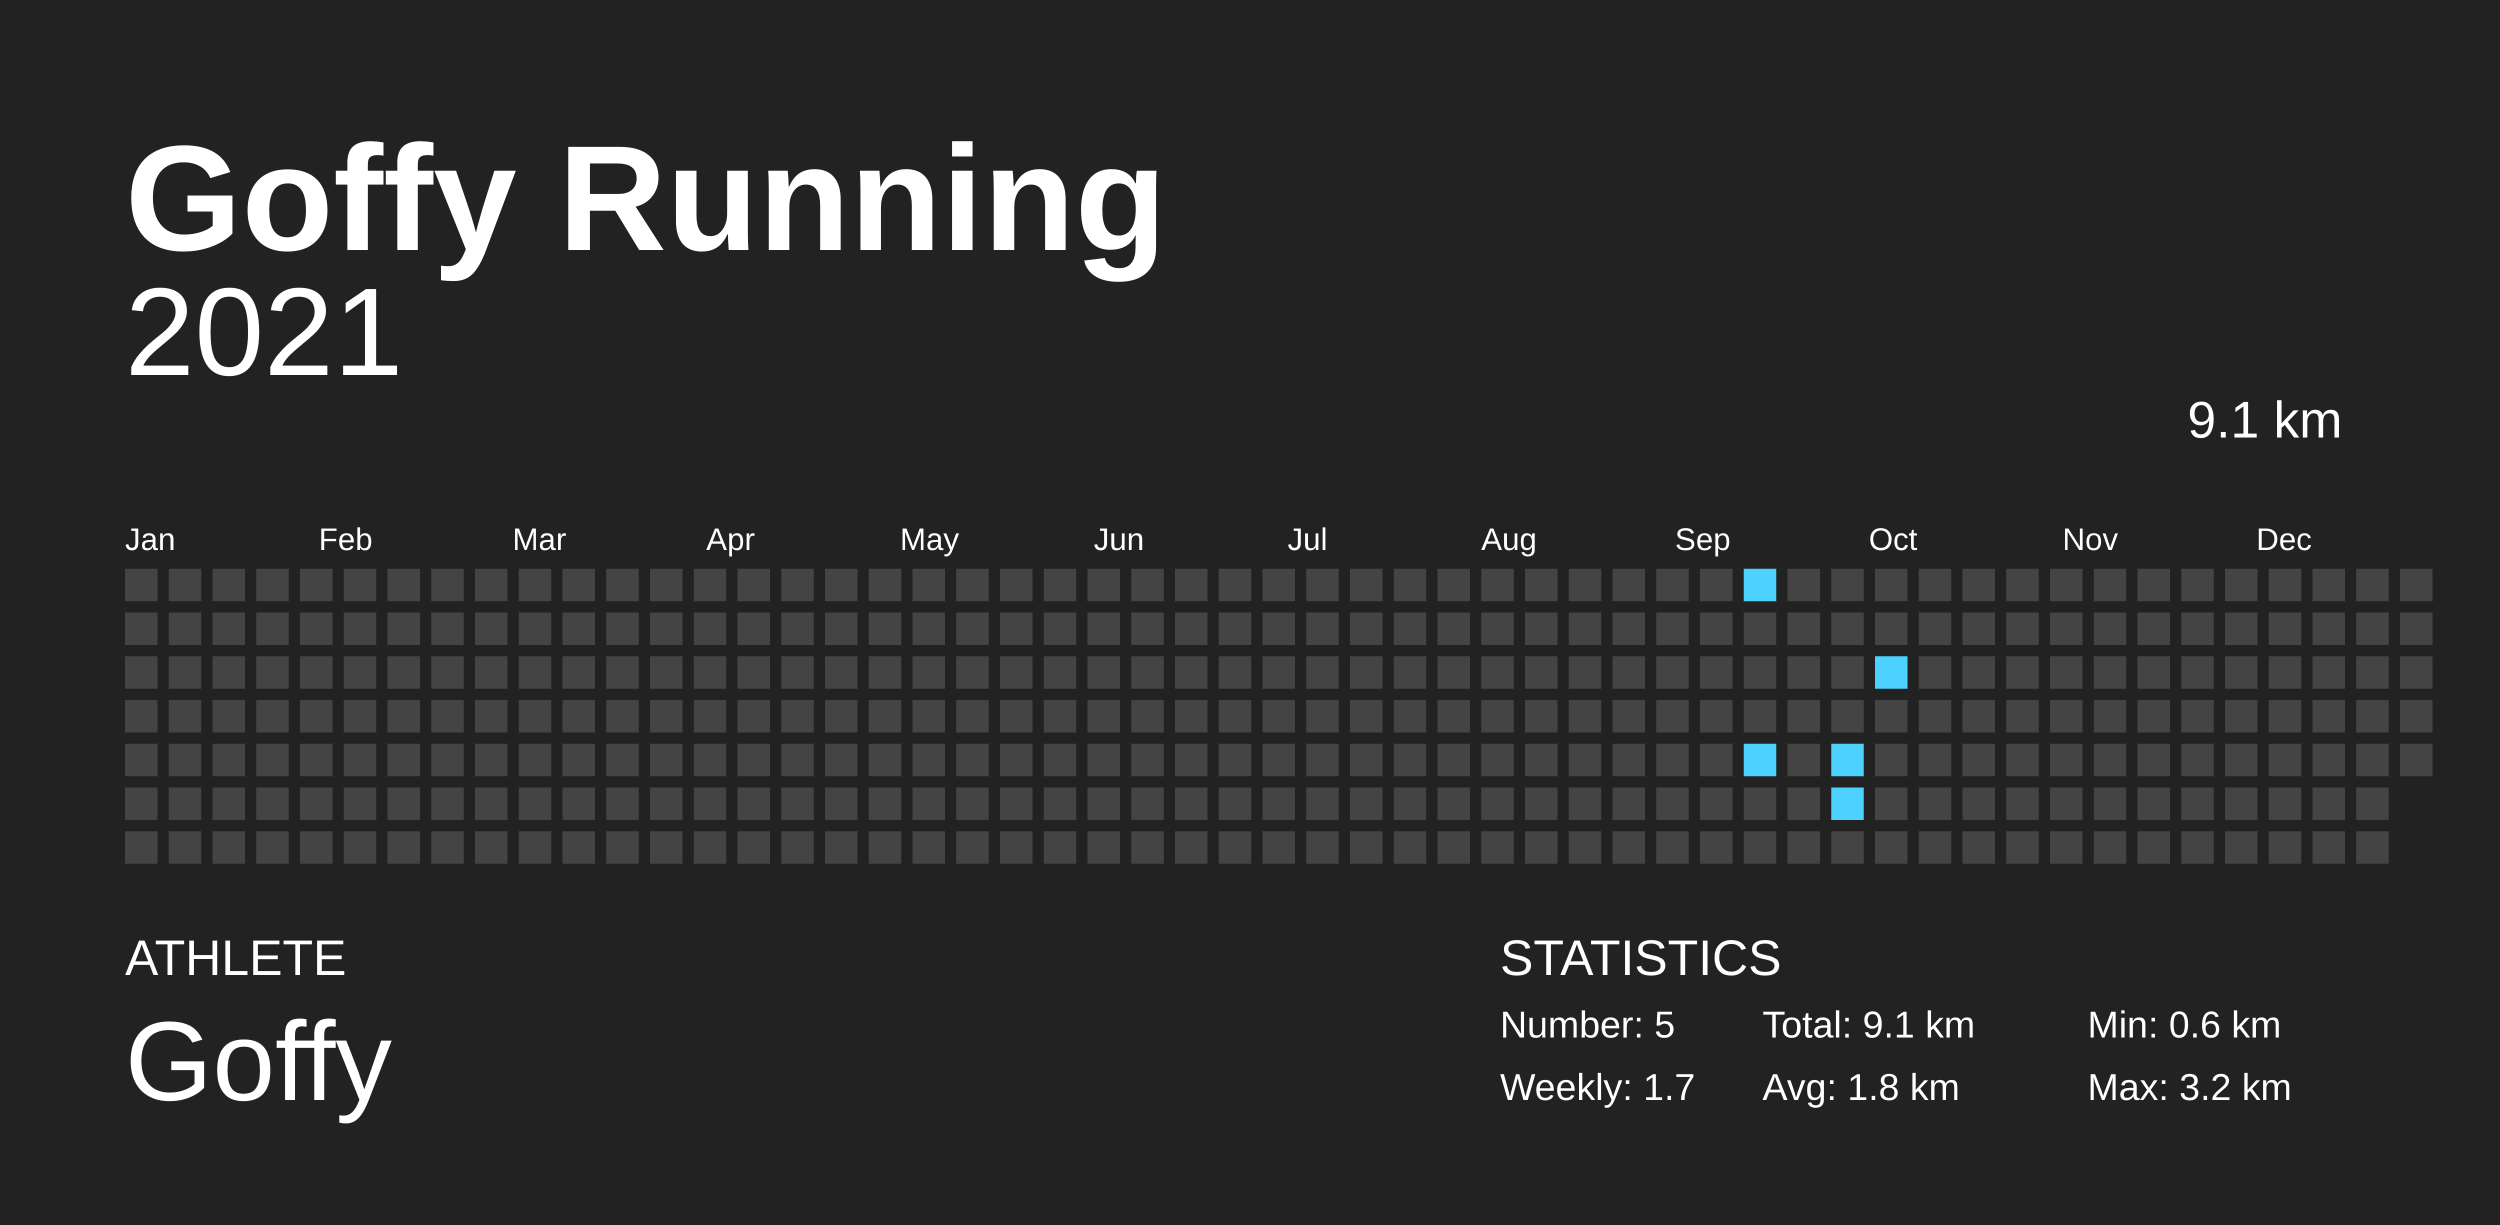
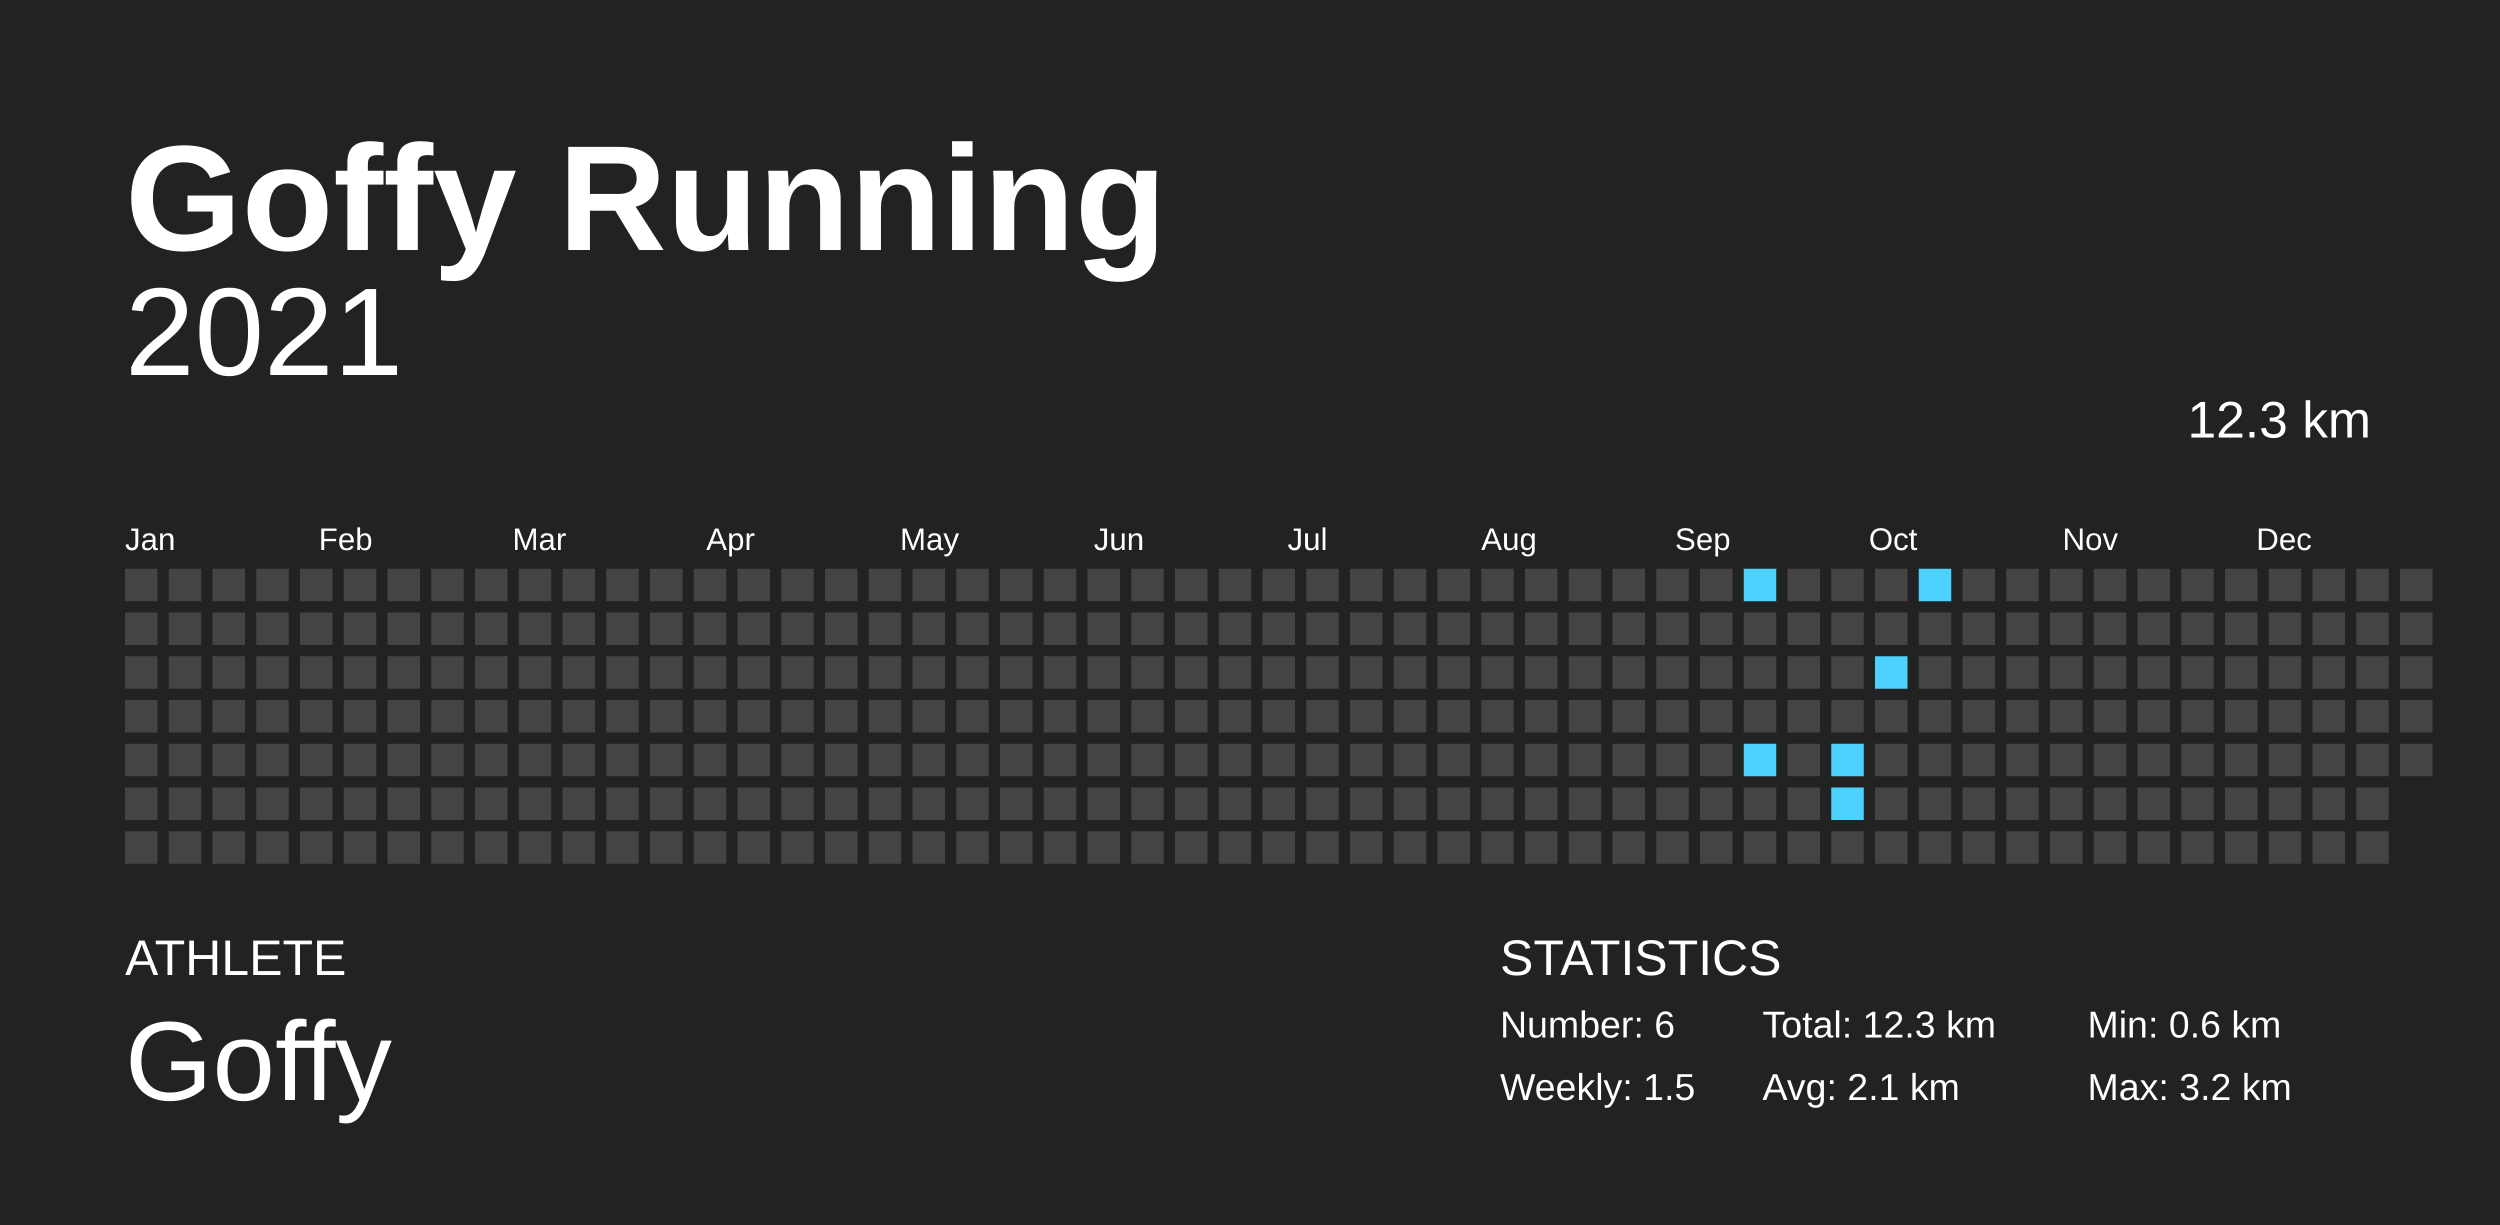
<svg xmlns="http://www.w3.org/2000/svg" baseProfile="full" height="98mm" version="1.1" viewBox="0,0,200,98" width="200mm">
  <defs />
  <rect fill="#222222" height="98" width="200" x="0" y="0" />
  <text fill="#FFFFFF" style="font-size:12px; font-family:Arial; font-weight:bold;" x="10" y="20">Goffy Running</text>
  <text fill="#FFFFFF" style="font-size:4px; font-family:Arial" x="10" y="78">ATHLETE</text>
  <text fill="#FFFFFF" style="font-size:9px; font-family:Arial" x="10" y="88">Goffy</text>
  <text fill="#FFFFFF" style="font-size:4px; font-family:Arial" x="120" y="78">STATISTICS</text>
-   <text fill="#FFFFFF" style="font-size:3px; font-family:Arial" x="120" y="83">Number: 5</text>
-   <text fill="#FFFFFF" style="font-size:3px; font-family:Arial" x="120" y="88">Weekly: 1.7</text>
-   <text fill="#FFFFFF" style="font-size:3px; font-family:Arial" x="141" y="83">Total: 9.1 km</text>
-   <text fill="#FFFFFF" style="font-size:3px; font-family:Arial" x="141" y="88">Avg: 1.8 km</text>
+   <text fill="#FFFFFF" style="font-size:3px; font-family:Arial" x="120" y="83">Number: 6</text>
+   <text fill="#FFFFFF" style="font-size:3px; font-family:Arial" x="120" y="88">Weekly: 1.5</text>
+   <text fill="#FFFFFF" style="font-size:3px; font-family:Arial" x="141" y="83">Total: 12.3 km</text>
+   <text fill="#FFFFFF" style="font-size:3px; font-family:Arial" x="141" y="88">Avg: 2.1 km</text>
  <text fill="#FFFFFF" style="font-size:3px; font-family:Arial" x="167" y="83">Min: 0.6 km</text>
  <text fill="#FFFFFF" style="font-size:3px; font-family:Arial" x="167" y="88">Max: 3.2 km</text>
  <text alignment-baseline="hanging" fill="#FFFFFF" style="font-size:10.0px; font-family:Arial;" x="10" y="30">2021</text>
-   <text alignment-baseline="hanging" fill="#FFFFFF" style="font-size:4.125px; font-family:Arial;" x="175" y="35">9.1 km</text>
+   <text alignment-baseline="hanging" fill="#FFFFFF" style="font-size:4.125px; font-family:Arial;" x="175" y="35">12.3 km</text>
  <text fill="#FFFFFF" style="font-size:2.5px; font-family:Arial" x="10.0" y="44">Jan</text>
  <text fill="#FFFFFF" style="font-size:2.5px; font-family:Arial" x="25.5" y="44">Feb</text>
  <text fill="#FFFFFF" style="font-size:2.5px; font-family:Arial" x="41.0" y="44">Mar</text>
  <text fill="#FFFFFF" style="font-size:2.5px; font-family:Arial" x="56.5" y="44">Apr</text>
  <text fill="#FFFFFF" style="font-size:2.5px; font-family:Arial" x="72.0" y="44">May</text>
  <text fill="#FFFFFF" style="font-size:2.5px; font-family:Arial" x="87.5" y="44">Jun</text>
  <text fill="#FFFFFF" style="font-size:2.5px; font-family:Arial" x="103.0" y="44">Jul</text>
  <text fill="#FFFFFF" style="font-size:2.5px; font-family:Arial" x="118.5" y="44">Aug</text>
  <text fill="#FFFFFF" style="font-size:2.5px; font-family:Arial" x="134.0" y="44">Sep</text>
  <text fill="#FFFFFF" style="font-size:2.5px; font-family:Arial" x="149.5" y="44">Oct</text>
  <text fill="#FFFFFF" style="font-size:2.5px; font-family:Arial" x="165.0" y="44">Nov</text>
  <text fill="#FFFFFF" style="font-size:2.5px; font-family:Arial" x="180.5" y="44">Dec</text>
  <rect fill="#444444" height="2.6" width="2.6" x="10.0" y="45.5" />
  <rect fill="#444444" height="2.6" width="2.6" x="10.0" y="49.0" />
  <rect fill="#444444" height="2.6" width="2.6" x="10.0" y="52.5" />
  <rect fill="#444444" height="2.6" width="2.6" x="10.0" y="56.0" />
  <rect fill="#444444" height="2.6" width="2.6" x="10.0" y="59.5" />
  <rect fill="#444444" height="2.6" width="2.6" x="10.0" y="63.0" />
  <rect fill="#444444" height="2.6" width="2.6" x="10.0" y="66.5" />
  <rect fill="#444444" height="2.6" width="2.6" x="13.5" y="45.5" />
  <rect fill="#444444" height="2.6" width="2.6" x="13.5" y="49.0" />
  <rect fill="#444444" height="2.6" width="2.6" x="13.5" y="52.5" />
  <rect fill="#444444" height="2.6" width="2.6" x="13.5" y="56.0" />
  <rect fill="#444444" height="2.6" width="2.6" x="13.5" y="59.5" />
  <rect fill="#444444" height="2.6" width="2.6" x="13.5" y="63.0" />
  <rect fill="#444444" height="2.6" width="2.6" x="13.5" y="66.5" />
  <rect fill="#444444" height="2.6" width="2.6" x="17.0" y="45.5" />
  <rect fill="#444444" height="2.6" width="2.6" x="17.0" y="49.0" />
  <rect fill="#444444" height="2.6" width="2.6" x="17.0" y="52.5" />
  <rect fill="#444444" height="2.6" width="2.6" x="17.0" y="56.0" />
  <rect fill="#444444" height="2.6" width="2.6" x="17.0" y="59.5" />
  <rect fill="#444444" height="2.6" width="2.6" x="17.0" y="63.0" />
  <rect fill="#444444" height="2.6" width="2.6" x="17.0" y="66.5" />
  <rect fill="#444444" height="2.6" width="2.6" x="20.5" y="45.5" />
  <rect fill="#444444" height="2.6" width="2.6" x="20.5" y="49.0" />
  <rect fill="#444444" height="2.6" width="2.6" x="20.5" y="52.5" />
  <rect fill="#444444" height="2.6" width="2.6" x="20.5" y="56.0" />
  <rect fill="#444444" height="2.6" width="2.6" x="20.5" y="59.5" />
  <rect fill="#444444" height="2.6" width="2.6" x="20.5" y="63.0" />
  <rect fill="#444444" height="2.6" width="2.6" x="20.5" y="66.5" />
  <rect fill="#444444" height="2.6" width="2.6" x="24.0" y="45.5" />
  <rect fill="#444444" height="2.6" width="2.6" x="24.0" y="49.0" />
  <rect fill="#444444" height="2.6" width="2.6" x="24.0" y="52.5" />
  <rect fill="#444444" height="2.6" width="2.6" x="24.0" y="56.0" />
  <rect fill="#444444" height="2.6" width="2.6" x="24.0" y="59.5" />
  <rect fill="#444444" height="2.6" width="2.6" x="24.0" y="63.0" />
  <rect fill="#444444" height="2.6" width="2.6" x="24.0" y="66.5" />
  <rect fill="#444444" height="2.6" width="2.6" x="27.5" y="45.5" />
  <rect fill="#444444" height="2.6" width="2.6" x="27.5" y="49.0" />
  <rect fill="#444444" height="2.6" width="2.6" x="27.5" y="52.5" />
  <rect fill="#444444" height="2.6" width="2.6" x="27.5" y="56.0" />
  <rect fill="#444444" height="2.6" width="2.6" x="27.5" y="59.5" />
  <rect fill="#444444" height="2.6" width="2.6" x="27.5" y="63.0" />
  <rect fill="#444444" height="2.6" width="2.6" x="27.5" y="66.5" />
  <rect fill="#444444" height="2.6" width="2.6" x="31.0" y="45.5" />
  <rect fill="#444444" height="2.6" width="2.6" x="31.0" y="49.0" />
  <rect fill="#444444" height="2.6" width="2.6" x="31.0" y="52.5" />
  <rect fill="#444444" height="2.6" width="2.6" x="31.0" y="56.0" />
  <rect fill="#444444" height="2.6" width="2.6" x="31.0" y="59.5" />
  <rect fill="#444444" height="2.6" width="2.6" x="31.0" y="63.0" />
  <rect fill="#444444" height="2.6" width="2.6" x="31.0" y="66.5" />
  <rect fill="#444444" height="2.6" width="2.6" x="34.5" y="45.5" />
  <rect fill="#444444" height="2.6" width="2.6" x="34.5" y="49.0" />
  <rect fill="#444444" height="2.6" width="2.6" x="34.5" y="52.5" />
  <rect fill="#444444" height="2.6" width="2.6" x="34.5" y="56.0" />
  <rect fill="#444444" height="2.6" width="2.6" x="34.5" y="59.5" />
  <rect fill="#444444" height="2.6" width="2.6" x="34.5" y="63.0" />
  <rect fill="#444444" height="2.6" width="2.6" x="34.5" y="66.5" />
  <rect fill="#444444" height="2.6" width="2.6" x="38.0" y="45.5" />
  <rect fill="#444444" height="2.6" width="2.6" x="38.0" y="49.0" />
  <rect fill="#444444" height="2.6" width="2.6" x="38.0" y="52.5" />
  <rect fill="#444444" height="2.6" width="2.6" x="38.0" y="56.0" />
  <rect fill="#444444" height="2.6" width="2.6" x="38.0" y="59.5" />
  <rect fill="#444444" height="2.6" width="2.6" x="38.0" y="63.0" />
  <rect fill="#444444" height="2.6" width="2.6" x="38.0" y="66.5" />
  <rect fill="#444444" height="2.6" width="2.6" x="41.5" y="45.5" />
  <rect fill="#444444" height="2.6" width="2.6" x="41.5" y="49.0" />
  <rect fill="#444444" height="2.6" width="2.6" x="41.5" y="52.5" />
  <rect fill="#444444" height="2.6" width="2.6" x="41.5" y="56.0" />
  <rect fill="#444444" height="2.6" width="2.6" x="41.5" y="59.5" />
  <rect fill="#444444" height="2.6" width="2.6" x="41.5" y="63.0" />
  <rect fill="#444444" height="2.6" width="2.6" x="41.5" y="66.5" />
  <rect fill="#444444" height="2.6" width="2.6" x="45.0" y="45.5" />
  <rect fill="#444444" height="2.6" width="2.6" x="45.0" y="49.0" />
  <rect fill="#444444" height="2.6" width="2.6" x="45.0" y="52.5" />
  <rect fill="#444444" height="2.6" width="2.6" x="45.0" y="56.0" />
  <rect fill="#444444" height="2.6" width="2.6" x="45.0" y="59.5" />
  <rect fill="#444444" height="2.6" width="2.6" x="45.0" y="63.0" />
  <rect fill="#444444" height="2.6" width="2.6" x="45.0" y="66.5" />
  <rect fill="#444444" height="2.6" width="2.6" x="48.5" y="45.5" />
  <rect fill="#444444" height="2.6" width="2.6" x="48.5" y="49.0" />
  <rect fill="#444444" height="2.6" width="2.6" x="48.5" y="52.5" />
  <rect fill="#444444" height="2.6" width="2.6" x="48.5" y="56.0" />
  <rect fill="#444444" height="2.6" width="2.6" x="48.5" y="59.5" />
  <rect fill="#444444" height="2.6" width="2.6" x="48.5" y="63.0" />
  <rect fill="#444444" height="2.6" width="2.6" x="48.5" y="66.5" />
  <rect fill="#444444" height="2.6" width="2.6" x="52.0" y="45.5" />
  <rect fill="#444444" height="2.6" width="2.6" x="52.0" y="49.0" />
  <rect fill="#444444" height="2.6" width="2.6" x="52.0" y="52.5" />
  <rect fill="#444444" height="2.6" width="2.6" x="52.0" y="56.0" />
  <rect fill="#444444" height="2.6" width="2.6" x="52.0" y="59.5" />
  <rect fill="#444444" height="2.6" width="2.6" x="52.0" y="63.0" />
  <rect fill="#444444" height="2.6" width="2.6" x="52.0" y="66.5" />
  <rect fill="#444444" height="2.6" width="2.6" x="55.5" y="45.5" />
  <rect fill="#444444" height="2.6" width="2.6" x="55.5" y="49.0" />
  <rect fill="#444444" height="2.6" width="2.6" x="55.5" y="52.5" />
  <rect fill="#444444" height="2.6" width="2.6" x="55.5" y="56.0" />
  <rect fill="#444444" height="2.6" width="2.6" x="55.5" y="59.5" />
  <rect fill="#444444" height="2.6" width="2.6" x="55.5" y="63.0" />
  <rect fill="#444444" height="2.6" width="2.6" x="55.5" y="66.5" />
  <rect fill="#444444" height="2.6" width="2.6" x="59.0" y="45.5" />
  <rect fill="#444444" height="2.6" width="2.6" x="59.0" y="49.0" />
  <rect fill="#444444" height="2.6" width="2.6" x="59.0" y="52.5" />
  <rect fill="#444444" height="2.6" width="2.6" x="59.0" y="56.0" />
  <rect fill="#444444" height="2.6" width="2.6" x="59.0" y="59.5" />
  <rect fill="#444444" height="2.6" width="2.6" x="59.0" y="63.0" />
  <rect fill="#444444" height="2.6" width="2.6" x="59.0" y="66.5" />
  <rect fill="#444444" height="2.6" width="2.6" x="62.5" y="45.5" />
  <rect fill="#444444" height="2.6" width="2.6" x="62.5" y="49.0" />
  <rect fill="#444444" height="2.6" width="2.6" x="62.5" y="52.5" />
  <rect fill="#444444" height="2.6" width="2.6" x="62.5" y="56.0" />
  <rect fill="#444444" height="2.6" width="2.6" x="62.5" y="59.5" />
  <rect fill="#444444" height="2.6" width="2.6" x="62.5" y="63.0" />
  <rect fill="#444444" height="2.6" width="2.6" x="62.5" y="66.5" />
  <rect fill="#444444" height="2.6" width="2.6" x="66.0" y="45.5" />
  <rect fill="#444444" height="2.6" width="2.6" x="66.0" y="49.0" />
  <rect fill="#444444" height="2.6" width="2.6" x="66.0" y="52.5" />
  <rect fill="#444444" height="2.6" width="2.6" x="66.0" y="56.0" />
  <rect fill="#444444" height="2.6" width="2.6" x="66.0" y="59.5" />
  <rect fill="#444444" height="2.6" width="2.6" x="66.0" y="63.0" />
  <rect fill="#444444" height="2.6" width="2.6" x="66.0" y="66.5" />
  <rect fill="#444444" height="2.6" width="2.6" x="69.5" y="45.5" />
  <rect fill="#444444" height="2.6" width="2.6" x="69.5" y="49.0" />
  <rect fill="#444444" height="2.6" width="2.6" x="69.5" y="52.5" />
  <rect fill="#444444" height="2.6" width="2.6" x="69.5" y="56.0" />
  <rect fill="#444444" height="2.6" width="2.6" x="69.5" y="59.5" />
  <rect fill="#444444" height="2.6" width="2.6" x="69.5" y="63.0" />
  <rect fill="#444444" height="2.6" width="2.6" x="69.5" y="66.5" />
  <rect fill="#444444" height="2.6" width="2.6" x="73.0" y="45.5" />
  <rect fill="#444444" height="2.6" width="2.6" x="73.0" y="49.0" />
  <rect fill="#444444" height="2.6" width="2.6" x="73.0" y="52.5" />
  <rect fill="#444444" height="2.6" width="2.6" x="73.0" y="56.0" />
  <rect fill="#444444" height="2.6" width="2.6" x="73.0" y="59.5" />
  <rect fill="#444444" height="2.6" width="2.6" x="73.0" y="63.0" />
  <rect fill="#444444" height="2.6" width="2.6" x="73.0" y="66.5" />
  <rect fill="#444444" height="2.6" width="2.6" x="76.5" y="45.5" />
  <rect fill="#444444" height="2.6" width="2.6" x="76.5" y="49.0" />
  <rect fill="#444444" height="2.6" width="2.6" x="76.5" y="52.5" />
  <rect fill="#444444" height="2.6" width="2.6" x="76.5" y="56.0" />
  <rect fill="#444444" height="2.6" width="2.6" x="76.5" y="59.5" />
  <rect fill="#444444" height="2.6" width="2.6" x="76.5" y="63.0" />
  <rect fill="#444444" height="2.6" width="2.6" x="76.5" y="66.5" />
  <rect fill="#444444" height="2.6" width="2.6" x="80.0" y="45.5" />
  <rect fill="#444444" height="2.6" width="2.6" x="80.0" y="49.0" />
  <rect fill="#444444" height="2.6" width="2.6" x="80.0" y="52.5" />
  <rect fill="#444444" height="2.6" width="2.6" x="80.0" y="56.0" />
  <rect fill="#444444" height="2.6" width="2.6" x="80.0" y="59.5" />
  <rect fill="#444444" height="2.6" width="2.6" x="80.0" y="63.0" />
  <rect fill="#444444" height="2.6" width="2.6" x="80.0" y="66.5" />
  <rect fill="#444444" height="2.6" width="2.6" x="83.5" y="45.5" />
  <rect fill="#444444" height="2.6" width="2.6" x="83.5" y="49.0" />
  <rect fill="#444444" height="2.6" width="2.6" x="83.5" y="52.5" />
  <rect fill="#444444" height="2.6" width="2.6" x="83.5" y="56.0" />
  <rect fill="#444444" height="2.6" width="2.6" x="83.5" y="59.5" />
  <rect fill="#444444" height="2.6" width="2.6" x="83.5" y="63.0" />
  <rect fill="#444444" height="2.6" width="2.6" x="83.5" y="66.5" />
  <rect fill="#444444" height="2.6" width="2.6" x="87.0" y="45.5" />
  <rect fill="#444444" height="2.6" width="2.6" x="87.0" y="49.0" />
  <rect fill="#444444" height="2.6" width="2.6" x="87.0" y="52.5" />
  <rect fill="#444444" height="2.6" width="2.6" x="87.0" y="56.0" />
  <rect fill="#444444" height="2.6" width="2.6" x="87.0" y="59.5" />
  <rect fill="#444444" height="2.6" width="2.6" x="87.0" y="63.0" />
  <rect fill="#444444" height="2.6" width="2.6" x="87.0" y="66.5" />
  <rect fill="#444444" height="2.6" width="2.6" x="90.5" y="45.5" />
  <rect fill="#444444" height="2.6" width="2.6" x="90.5" y="49.0" />
  <rect fill="#444444" height="2.6" width="2.6" x="90.5" y="52.5" />
  <rect fill="#444444" height="2.6" width="2.6" x="90.5" y="56.0" />
  <rect fill="#444444" height="2.6" width="2.6" x="90.5" y="59.5" />
  <rect fill="#444444" height="2.6" width="2.6" x="90.5" y="63.0" />
  <rect fill="#444444" height="2.6" width="2.6" x="90.5" y="66.5" />
  <rect fill="#444444" height="2.6" width="2.6" x="94.0" y="45.5" />
  <rect fill="#444444" height="2.6" width="2.6" x="94.0" y="49.0" />
  <rect fill="#444444" height="2.6" width="2.6" x="94.0" y="52.5" />
  <rect fill="#444444" height="2.6" width="2.6" x="94.0" y="56.0" />
  <rect fill="#444444" height="2.6" width="2.6" x="94.0" y="59.5" />
  <rect fill="#444444" height="2.6" width="2.6" x="94.0" y="63.0" />
  <rect fill="#444444" height="2.6" width="2.6" x="94.0" y="66.5" />
  <rect fill="#444444" height="2.6" width="2.6" x="97.5" y="45.5" />
  <rect fill="#444444" height="2.6" width="2.6" x="97.5" y="49.0" />
  <rect fill="#444444" height="2.6" width="2.6" x="97.5" y="52.5" />
  <rect fill="#444444" height="2.6" width="2.6" x="97.5" y="56.0" />
  <rect fill="#444444" height="2.6" width="2.6" x="97.5" y="59.5" />
  <rect fill="#444444" height="2.6" width="2.6" x="97.5" y="63.0" />
  <rect fill="#444444" height="2.6" width="2.6" x="97.5" y="66.5" />
  <rect fill="#444444" height="2.6" width="2.6" x="101.0" y="45.5" />
  <rect fill="#444444" height="2.6" width="2.6" x="101.0" y="49.0" />
  <rect fill="#444444" height="2.6" width="2.6" x="101.0" y="52.5" />
  <rect fill="#444444" height="2.6" width="2.6" x="101.0" y="56.0" />
  <rect fill="#444444" height="2.6" width="2.6" x="101.0" y="59.5" />
  <rect fill="#444444" height="2.6" width="2.6" x="101.0" y="63.0" />
  <rect fill="#444444" height="2.6" width="2.6" x="101.0" y="66.5" />
  <rect fill="#444444" height="2.6" width="2.6" x="104.5" y="45.5" />
  <rect fill="#444444" height="2.6" width="2.6" x="104.5" y="49.0" />
  <rect fill="#444444" height="2.6" width="2.6" x="104.5" y="52.5" />
  <rect fill="#444444" height="2.6" width="2.6" x="104.5" y="56.0" />
  <rect fill="#444444" height="2.6" width="2.6" x="104.5" y="59.5" />
  <rect fill="#444444" height="2.6" width="2.6" x="104.5" y="63.0" />
  <rect fill="#444444" height="2.6" width="2.6" x="104.5" y="66.5" />
  <rect fill="#444444" height="2.6" width="2.6" x="108.0" y="45.5" />
  <rect fill="#444444" height="2.6" width="2.6" x="108.0" y="49.0" />
  <rect fill="#444444" height="2.6" width="2.6" x="108.0" y="52.5" />
  <rect fill="#444444" height="2.6" width="2.6" x="108.0" y="56.0" />
  <rect fill="#444444" height="2.6" width="2.6" x="108.0" y="59.5" />
  <rect fill="#444444" height="2.6" width="2.6" x="108.0" y="63.0" />
  <rect fill="#444444" height="2.6" width="2.6" x="108.0" y="66.5" />
  <rect fill="#444444" height="2.6" width="2.6" x="111.5" y="45.5" />
  <rect fill="#444444" height="2.6" width="2.6" x="111.5" y="49.0" />
  <rect fill="#444444" height="2.6" width="2.6" x="111.5" y="52.5" />
  <rect fill="#444444" height="2.6" width="2.6" x="111.5" y="56.0" />
  <rect fill="#444444" height="2.6" width="2.6" x="111.5" y="59.5" />
  <rect fill="#444444" height="2.6" width="2.6" x="111.5" y="63.0" />
  <rect fill="#444444" height="2.6" width="2.6" x="111.5" y="66.5" />
  <rect fill="#444444" height="2.6" width="2.6" x="115.0" y="45.5" />
  <rect fill="#444444" height="2.6" width="2.6" x="115.0" y="49.0" />
  <rect fill="#444444" height="2.6" width="2.6" x="115.0" y="52.5" />
  <rect fill="#444444" height="2.6" width="2.6" x="115.0" y="56.0" />
  <rect fill="#444444" height="2.6" width="2.6" x="115.0" y="59.5" />
  <rect fill="#444444" height="2.6" width="2.6" x="115.0" y="63.0" />
  <rect fill="#444444" height="2.6" width="2.6" x="115.0" y="66.5" />
  <rect fill="#444444" height="2.6" width="2.6" x="118.5" y="45.5" />
  <rect fill="#444444" height="2.6" width="2.6" x="118.5" y="49.0" />
  <rect fill="#444444" height="2.6" width="2.6" x="118.5" y="52.5" />
  <rect fill="#444444" height="2.6" width="2.6" x="118.5" y="56.0" />
  <rect fill="#444444" height="2.6" width="2.6" x="118.5" y="59.5" />
  <rect fill="#444444" height="2.6" width="2.6" x="118.5" y="63.0" />
  <rect fill="#444444" height="2.6" width="2.6" x="118.5" y="66.5" />
  <rect fill="#444444" height="2.6" width="2.6" x="122.0" y="45.5" />
  <rect fill="#444444" height="2.6" width="2.6" x="122.0" y="49.0" />
  <rect fill="#444444" height="2.6" width="2.6" x="122.0" y="52.5" />
  <rect fill="#444444" height="2.6" width="2.6" x="122.0" y="56.0" />
  <rect fill="#444444" height="2.6" width="2.6" x="122.0" y="59.5" />
  <rect fill="#444444" height="2.6" width="2.6" x="122.0" y="63.0" />
  <rect fill="#444444" height="2.6" width="2.6" x="122.0" y="66.5" />
  <rect fill="#444444" height="2.6" width="2.6" x="125.5" y="45.5" />
  <rect fill="#444444" height="2.6" width="2.6" x="125.5" y="49.0" />
  <rect fill="#444444" height="2.6" width="2.6" x="125.5" y="52.5" />
  <rect fill="#444444" height="2.6" width="2.6" x="125.5" y="56.0" />
  <rect fill="#444444" height="2.6" width="2.6" x="125.5" y="59.5" />
  <rect fill="#444444" height="2.6" width="2.6" x="125.5" y="63.0" />
  <rect fill="#444444" height="2.6" width="2.6" x="125.5" y="66.5" />
  <rect fill="#444444" height="2.6" width="2.6" x="129.0" y="45.5" />
  <rect fill="#444444" height="2.6" width="2.6" x="129.0" y="49.0" />
  <rect fill="#444444" height="2.6" width="2.6" x="129.0" y="52.5" />
  <rect fill="#444444" height="2.6" width="2.6" x="129.0" y="56.0" />
  <rect fill="#444444" height="2.6" width="2.6" x="129.0" y="59.5" />
  <rect fill="#444444" height="2.6" width="2.6" x="129.0" y="63.0" />
  <rect fill="#444444" height="2.6" width="2.6" x="129.0" y="66.5" />
  <rect fill="#444444" height="2.6" width="2.6" x="132.5" y="45.5" />
  <rect fill="#444444" height="2.6" width="2.6" x="132.5" y="49.0" />
  <rect fill="#444444" height="2.6" width="2.6" x="132.5" y="52.5" />
  <rect fill="#444444" height="2.6" width="2.6" x="132.5" y="56.0" />
  <rect fill="#444444" height="2.6" width="2.6" x="132.5" y="59.5" />
  <rect fill="#444444" height="2.6" width="2.6" x="132.5" y="63.0" />
  <rect fill="#444444" height="2.6" width="2.6" x="132.5" y="66.5" />
  <rect fill="#444444" height="2.6" width="2.6" x="136.0" y="45.5" />
  <rect fill="#444444" height="2.6" width="2.6" x="136.0" y="49.0" />
  <rect fill="#444444" height="2.6" width="2.6" x="136.0" y="52.5" />
  <rect fill="#444444" height="2.6" width="2.6" x="136.0" y="56.0" />
  <rect fill="#444444" height="2.6" width="2.6" x="136.0" y="59.5" />
  <rect fill="#444444" height="2.6" width="2.6" x="136.0" y="63.0" />
  <rect fill="#444444" height="2.6" width="2.6" x="136.0" y="66.5" />
  <rect fill="#4dd2ff" height="2.6" width="2.6" x="139.5" y="45.5" />
  <rect fill="#444444" height="2.6" width="2.6" x="139.5" y="49.0" />
  <rect fill="#444444" height="2.6" width="2.6" x="139.5" y="52.5" />
  <rect fill="#444444" height="2.6" width="2.6" x="139.5" y="56.0" />
  <rect fill="#4dd2ff" height="2.6" width="2.6" x="139.5" y="59.5" />
  <rect fill="#444444" height="2.6" width="2.6" x="139.5" y="63.0" />
  <rect fill="#444444" height="2.6" width="2.6" x="139.5" y="66.5" />
  <rect fill="#444444" height="2.6" width="2.6" x="143.0" y="45.5" />
  <rect fill="#444444" height="2.6" width="2.6" x="143.0" y="49.0" />
  <rect fill="#444444" height="2.6" width="2.6" x="143.0" y="52.5" />
  <rect fill="#444444" height="2.6" width="2.6" x="143.0" y="56.0" />
  <rect fill="#444444" height="2.6" width="2.6" x="143.0" y="59.5" />
  <rect fill="#444444" height="2.6" width="2.6" x="143.0" y="63.0" />
  <rect fill="#444444" height="2.6" width="2.6" x="143.0" y="66.5" />
  <rect fill="#444444" height="2.6" width="2.6" x="146.5" y="45.5" />
  <rect fill="#444444" height="2.6" width="2.6" x="146.5" y="49.0" />
  <rect fill="#444444" height="2.6" width="2.6" x="146.5" y="52.5" />
  <rect fill="#444444" height="2.6" width="2.6" x="146.5" y="56.0" />
  <rect fill="#4dd2ff" height="2.6" width="2.6" x="146.5" y="59.5" />
  <rect fill="#4dd2ff" height="2.6" width="2.6" x="146.5" y="63.0" />
  <rect fill="#444444" height="2.6" width="2.6" x="146.5" y="66.5" />
  <rect fill="#444444" height="2.6" width="2.6" x="150.0" y="45.5" />
  <rect fill="#444444" height="2.6" width="2.6" x="150.0" y="49.0" />
  <rect fill="#4dd2ff" height="2.6" width="2.6" x="150.0" y="52.5" />
  <rect fill="#444444" height="2.6" width="2.6" x="150.0" y="56.0" />
  <rect fill="#444444" height="2.6" width="2.6" x="150.0" y="59.5" />
  <rect fill="#444444" height="2.6" width="2.6" x="150.0" y="63.0" />
  <rect fill="#444444" height="2.6" width="2.6" x="150.0" y="66.5" />
-   <rect fill="#444444" height="2.6" width="2.6" x="153.5" y="45.5" />
+   <rect fill="#4dd2ff" height="2.6" width="2.6" x="153.5" y="45.5" />
  <rect fill="#444444" height="2.6" width="2.6" x="153.5" y="49.0" />
  <rect fill="#444444" height="2.6" width="2.6" x="153.5" y="52.5" />
  <rect fill="#444444" height="2.6" width="2.6" x="153.5" y="56.0" />
  <rect fill="#444444" height="2.6" width="2.6" x="153.5" y="59.5" />
  <rect fill="#444444" height="2.6" width="2.6" x="153.5" y="63.0" />
  <rect fill="#444444" height="2.6" width="2.6" x="153.5" y="66.5" />
  <rect fill="#444444" height="2.6" width="2.6" x="157.0" y="45.5" />
  <rect fill="#444444" height="2.6" width="2.6" x="157.0" y="49.0" />
  <rect fill="#444444" height="2.6" width="2.6" x="157.0" y="52.5" />
  <rect fill="#444444" height="2.6" width="2.6" x="157.0" y="56.0" />
  <rect fill="#444444" height="2.6" width="2.6" x="157.0" y="59.5" />
  <rect fill="#444444" height="2.6" width="2.6" x="157.0" y="63.0" />
  <rect fill="#444444" height="2.6" width="2.6" x="157.0" y="66.5" />
  <rect fill="#444444" height="2.6" width="2.6" x="160.5" y="45.5" />
  <rect fill="#444444" height="2.6" width="2.6" x="160.5" y="49.0" />
  <rect fill="#444444" height="2.6" width="2.6" x="160.5" y="52.5" />
  <rect fill="#444444" height="2.6" width="2.6" x="160.5" y="56.0" />
  <rect fill="#444444" height="2.6" width="2.6" x="160.5" y="59.5" />
  <rect fill="#444444" height="2.6" width="2.6" x="160.5" y="63.0" />
  <rect fill="#444444" height="2.6" width="2.6" x="160.5" y="66.5" />
  <rect fill="#444444" height="2.6" width="2.6" x="164.0" y="45.5" />
  <rect fill="#444444" height="2.6" width="2.6" x="164.0" y="49.0" />
  <rect fill="#444444" height="2.6" width="2.6" x="164.0" y="52.5" />
  <rect fill="#444444" height="2.6" width="2.6" x="164.0" y="56.0" />
  <rect fill="#444444" height="2.6" width="2.6" x="164.0" y="59.5" />
  <rect fill="#444444" height="2.6" width="2.6" x="164.0" y="63.0" />
  <rect fill="#444444" height="2.6" width="2.6" x="164.0" y="66.5" />
  <rect fill="#444444" height="2.6" width="2.6" x="167.5" y="45.5" />
  <rect fill="#444444" height="2.6" width="2.6" x="167.5" y="49.0" />
  <rect fill="#444444" height="2.6" width="2.6" x="167.5" y="52.5" />
  <rect fill="#444444" height="2.6" width="2.6" x="167.5" y="56.0" />
  <rect fill="#444444" height="2.6" width="2.6" x="167.5" y="59.5" />
  <rect fill="#444444" height="2.6" width="2.6" x="167.5" y="63.0" />
  <rect fill="#444444" height="2.6" width="2.6" x="167.5" y="66.5" />
  <rect fill="#444444" height="2.6" width="2.6" x="171.0" y="45.5" />
  <rect fill="#444444" height="2.6" width="2.6" x="171.0" y="49.0" />
  <rect fill="#444444" height="2.6" width="2.6" x="171.0" y="52.5" />
  <rect fill="#444444" height="2.6" width="2.6" x="171.0" y="56.0" />
  <rect fill="#444444" height="2.6" width="2.6" x="171.0" y="59.5" />
  <rect fill="#444444" height="2.6" width="2.6" x="171.0" y="63.0" />
  <rect fill="#444444" height="2.6" width="2.6" x="171.0" y="66.5" />
  <rect fill="#444444" height="2.6" width="2.6" x="174.5" y="45.5" />
  <rect fill="#444444" height="2.6" width="2.6" x="174.5" y="49.0" />
  <rect fill="#444444" height="2.6" width="2.6" x="174.5" y="52.5" />
  <rect fill="#444444" height="2.6" width="2.6" x="174.5" y="56.0" />
  <rect fill="#444444" height="2.6" width="2.6" x="174.5" y="59.5" />
  <rect fill="#444444" height="2.6" width="2.6" x="174.5" y="63.0" />
  <rect fill="#444444" height="2.6" width="2.6" x="174.5" y="66.5" />
  <rect fill="#444444" height="2.6" width="2.6" x="178.0" y="45.5" />
  <rect fill="#444444" height="2.6" width="2.6" x="178.0" y="49.0" />
  <rect fill="#444444" height="2.6" width="2.6" x="178.0" y="52.5" />
  <rect fill="#444444" height="2.6" width="2.6" x="178.0" y="56.0" />
  <rect fill="#444444" height="2.6" width="2.6" x="178.0" y="59.5" />
  <rect fill="#444444" height="2.6" width="2.6" x="178.0" y="63.0" />
  <rect fill="#444444" height="2.6" width="2.6" x="178.0" y="66.5" />
  <rect fill="#444444" height="2.6" width="2.6" x="181.5" y="45.5" />
  <rect fill="#444444" height="2.6" width="2.6" x="181.5" y="49.0" />
  <rect fill="#444444" height="2.6" width="2.6" x="181.5" y="52.5" />
  <rect fill="#444444" height="2.6" width="2.6" x="181.5" y="56.0" />
  <rect fill="#444444" height="2.6" width="2.6" x="181.5" y="59.5" />
  <rect fill="#444444" height="2.6" width="2.6" x="181.5" y="63.0" />
  <rect fill="#444444" height="2.6" width="2.6" x="181.5" y="66.5" />
  <rect fill="#444444" height="2.6" width="2.6" x="185.0" y="45.5" />
  <rect fill="#444444" height="2.6" width="2.6" x="185.0" y="49.0" />
  <rect fill="#444444" height="2.6" width="2.6" x="185.0" y="52.5" />
  <rect fill="#444444" height="2.6" width="2.6" x="185.0" y="56.0" />
  <rect fill="#444444" height="2.6" width="2.6" x="185.0" y="59.5" />
  <rect fill="#444444" height="2.6" width="2.6" x="185.0" y="63.0" />
  <rect fill="#444444" height="2.6" width="2.6" x="185.0" y="66.5" />
  <rect fill="#444444" height="2.6" width="2.6" x="188.5" y="45.5" />
  <rect fill="#444444" height="2.6" width="2.6" x="188.5" y="49.0" />
  <rect fill="#444444" height="2.6" width="2.6" x="188.5" y="52.5" />
  <rect fill="#444444" height="2.6" width="2.6" x="188.5" y="56.0" />
  <rect fill="#444444" height="2.6" width="2.6" x="188.5" y="59.5" />
  <rect fill="#444444" height="2.6" width="2.6" x="188.5" y="63.0" />
  <rect fill="#444444" height="2.6" width="2.6" x="188.5" y="66.5" />
  <rect fill="#444444" height="2.6" width="2.6" x="192.0" y="45.5" />
  <rect fill="#444444" height="2.6" width="2.6" x="192.0" y="49.0" />
  <rect fill="#444444" height="2.6" width="2.6" x="192.0" y="52.5" />
  <rect fill="#444444" height="2.6" width="2.6" x="192.0" y="56.0" />
  <rect fill="#444444" height="2.6" width="2.6" x="192.0" y="59.5" />
</svg>
